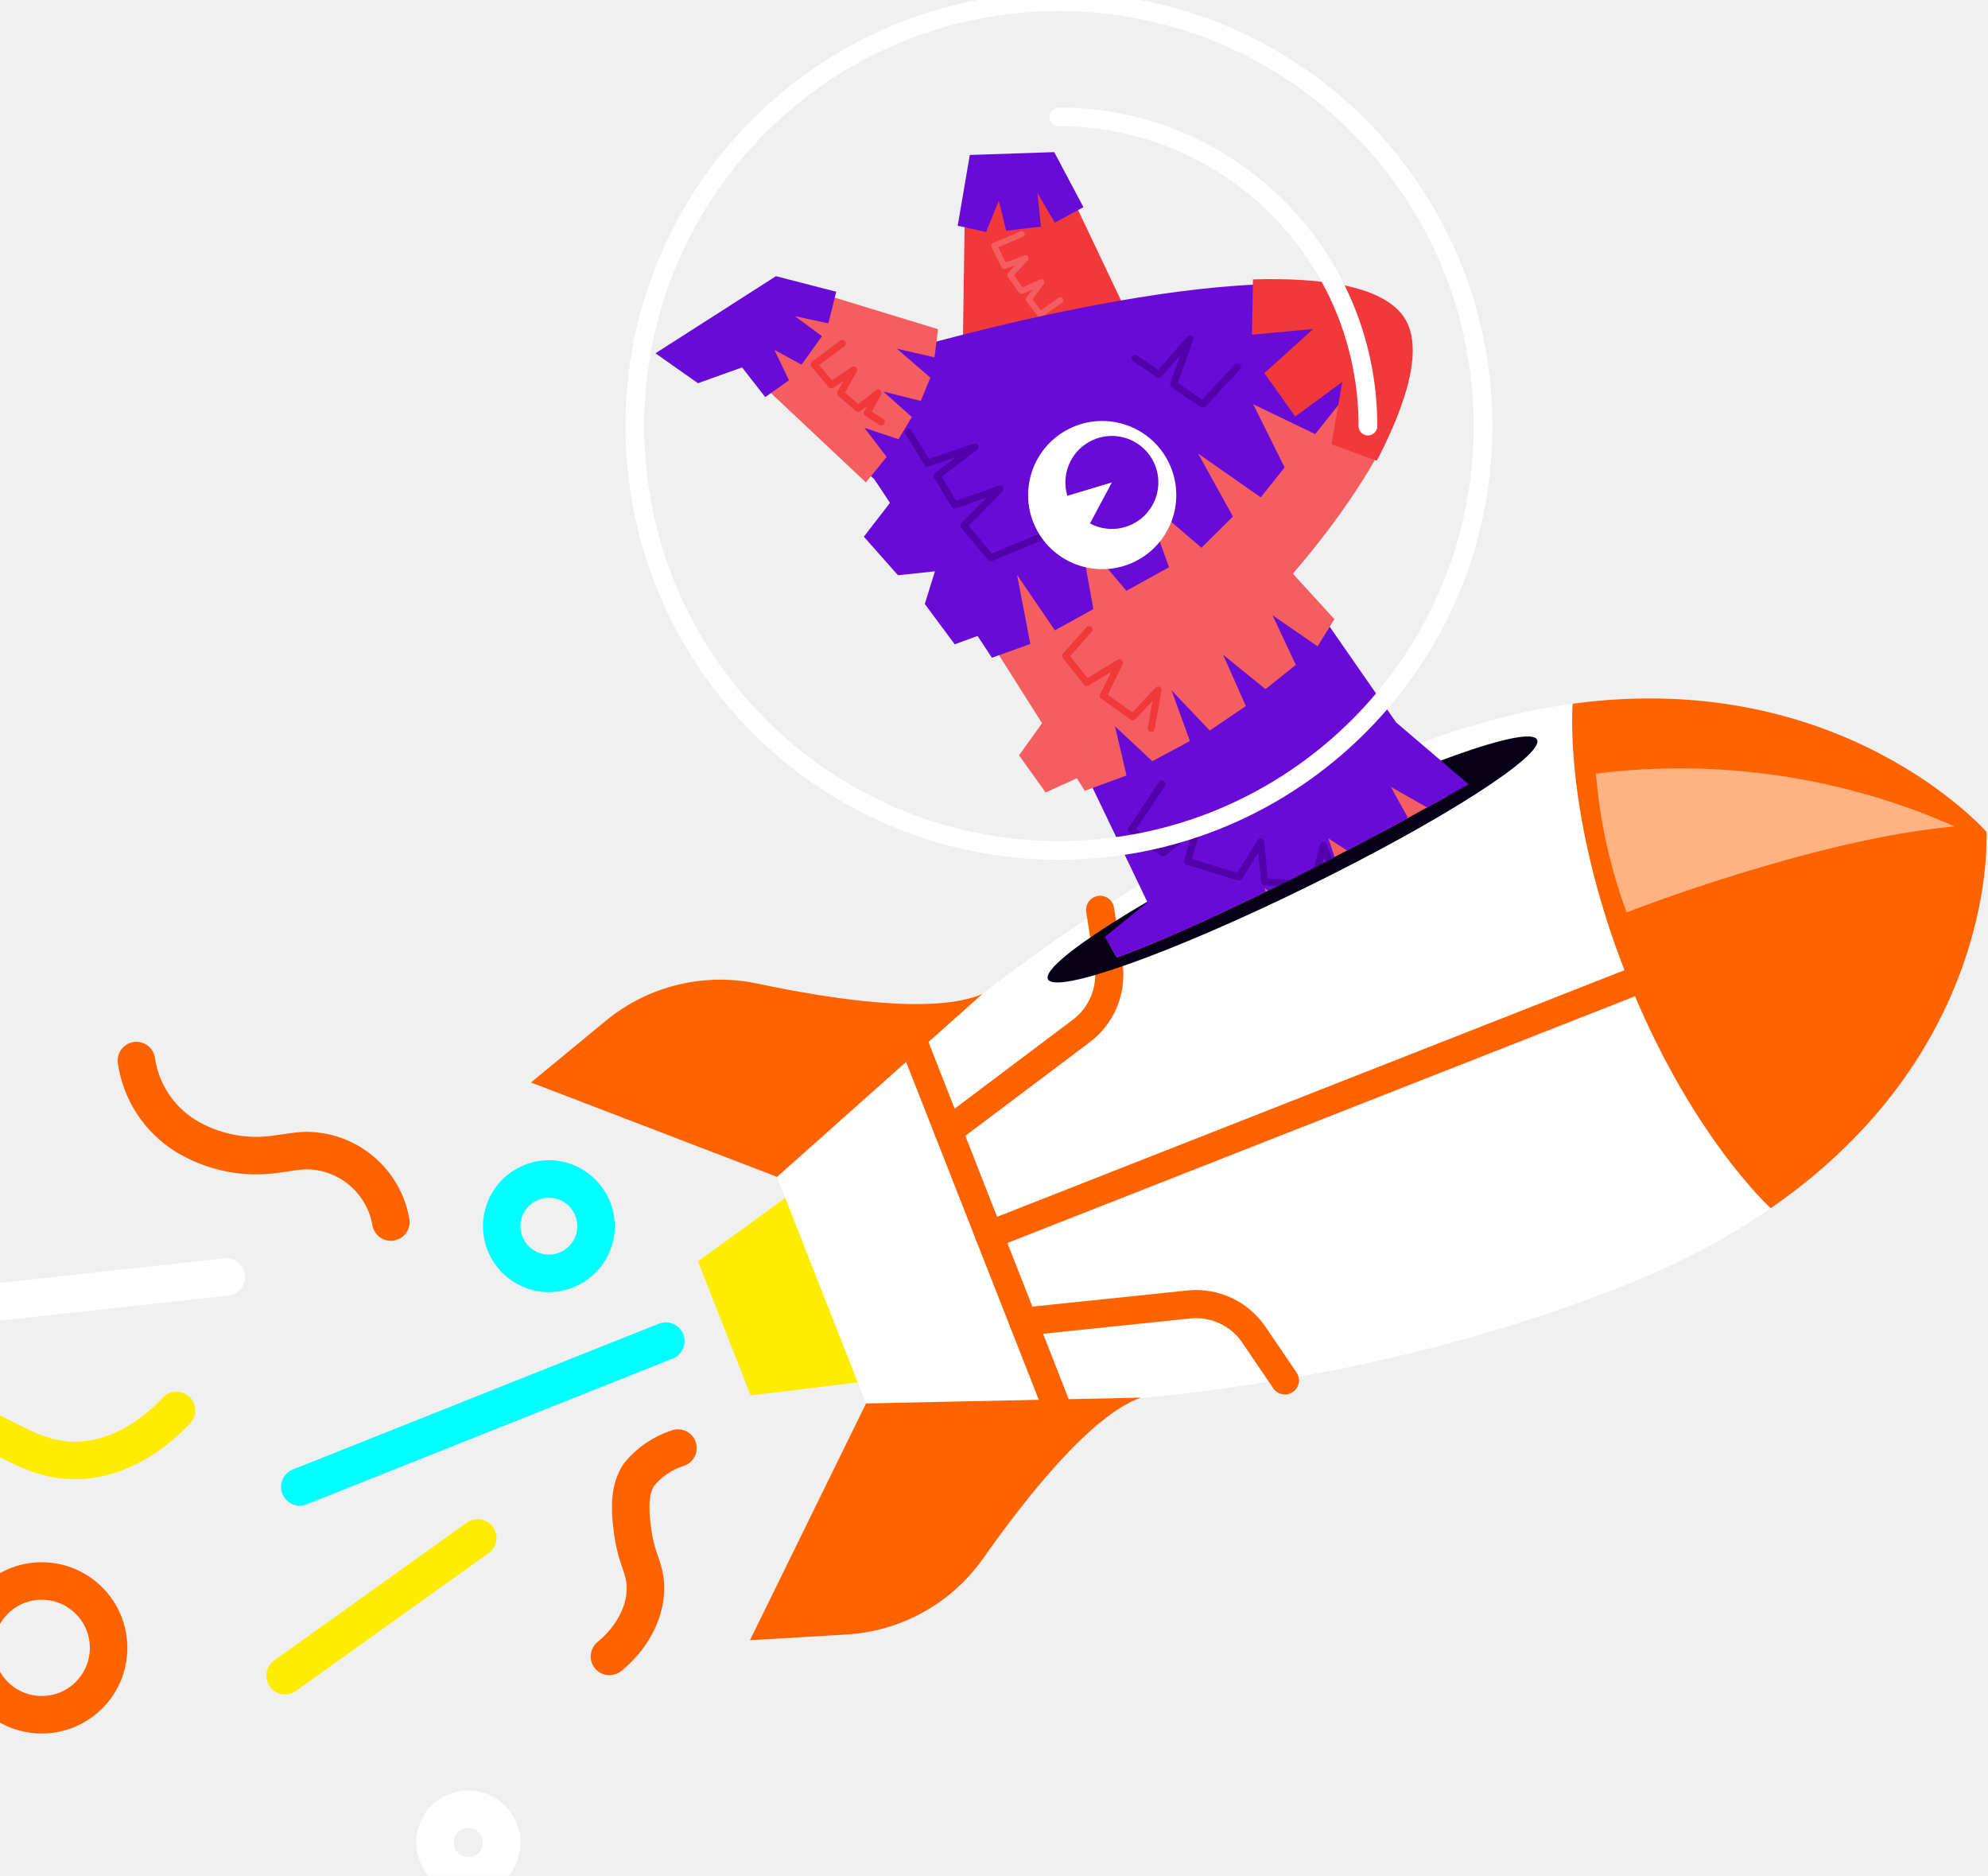
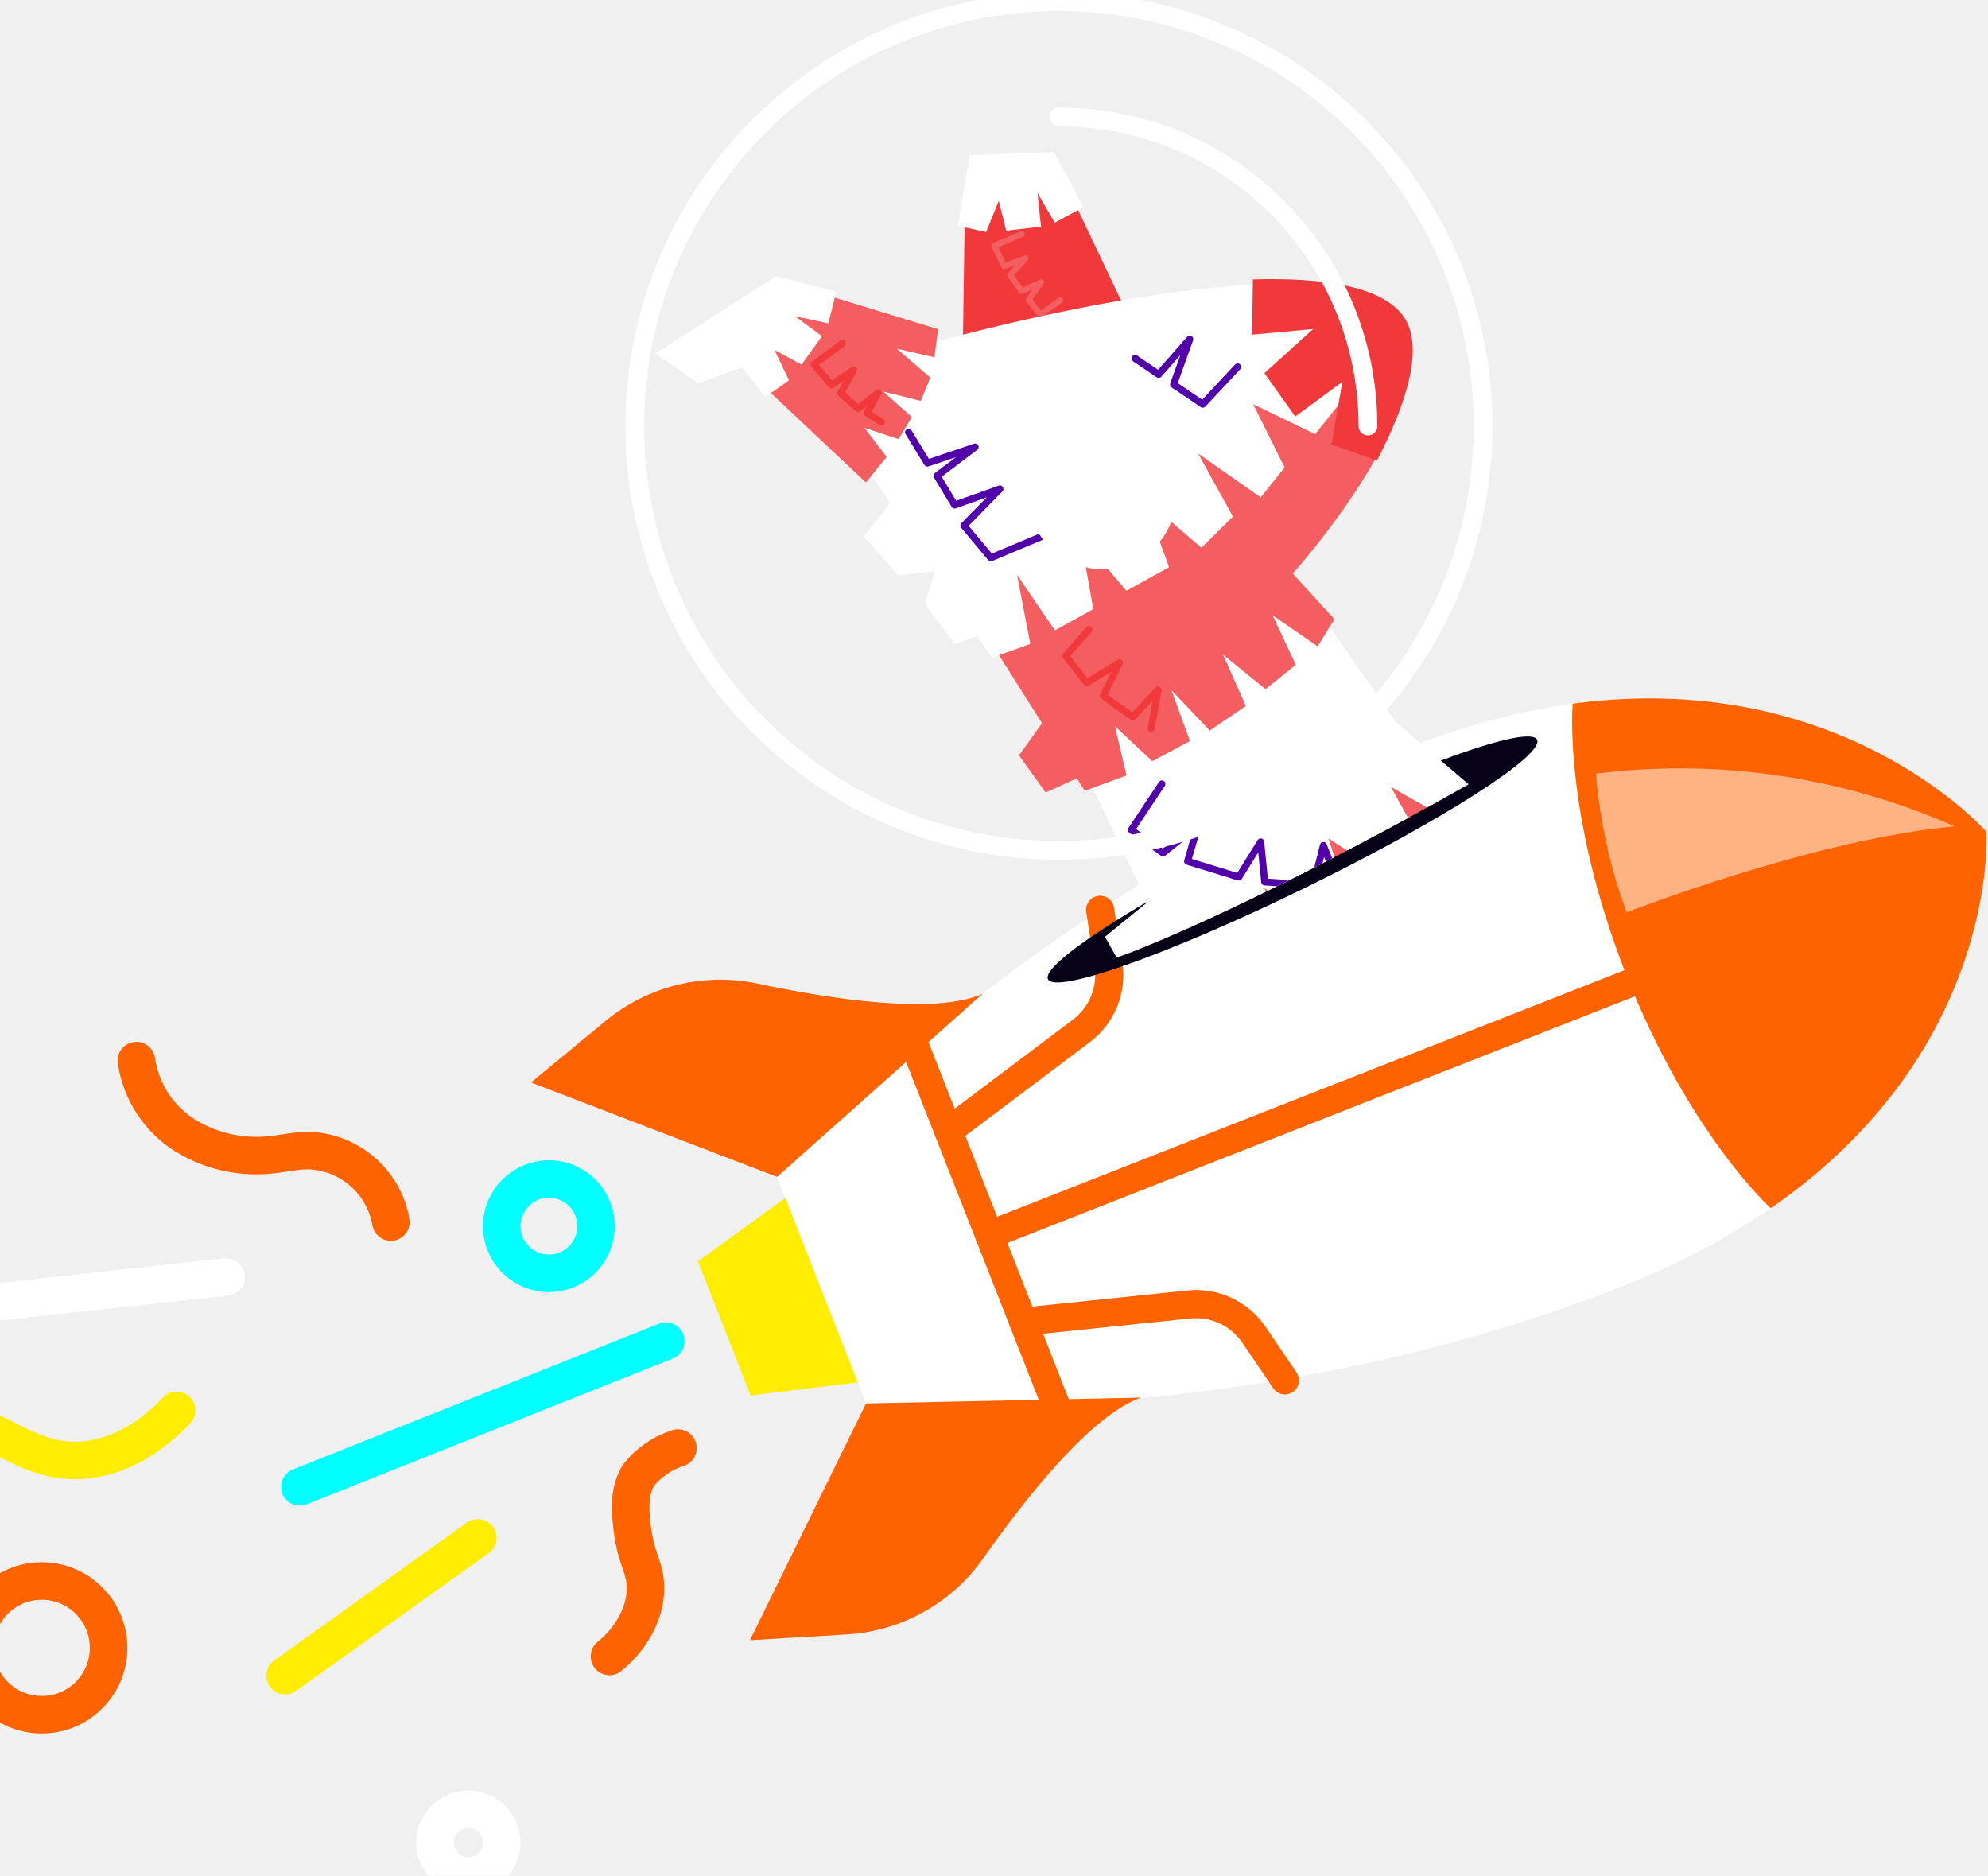
<svg xmlns="http://www.w3.org/2000/svg" width="212" height="200" viewBox="0 0 212 200">
  <defs>
    <clipPath id="a">
      <rect width="212" height="200" transform="translate(1682 3650)" fill="#fff" />
    </clipPath>
    <clipPath id="b">
      <path d="M119.126,688.916,90.911,639.61l-18.18-16.443,9.342-11.676,17.606,4.244,1.877-15.349,13.532-1.221,8.347,15.347,28.725,3,.628,18.25-10.037,12.871,14.978,21.208C131.339,684.8,119.126,688.916,119.126,688.916Z" transform="translate(-72.731 -599.165)" fill="none" />
    </clipPath>
  </defs>
  <g transform="translate(-1682 -3650)" clip-path="url(#a)">
    <g transform="translate(1657.825 3650.184)">
      <path d="M96.712,733.591l-16.628,2.026-5.616-14.3,13.559-9.84Z" transform="translate(24.139 -587.001)" fill="#ffed00" />
      <path d="M172.888,724.04c-41.022,16.124-80.527,12.349-80.527,12.349L82.9,712.308s27.44-30.087,67.4-45.792,61.577,9,61.577,9S213.91,707.916,172.888,724.04Z" transform="translate(24.134 -587.001)" fill="#fff" />
      <path d="M101.181,707.423l14.19-10.682a7.462,7.462,0,0,0,2.887-7.087l-.889-5.82" transform="translate(24.125 -587.001)" fill="none" stroke="#ff6300" stroke-linecap="round" stroke-linejoin="round" stroke-width="3" />
      <path d="M109.168,727.754l17.663-1.838a7.451,7.451,0,0,1,6.936,3.226l3.308,4.869" transform="translate(24.122 -587.001)" fill="none" stroke="#ff6300" stroke-linecap="round" stroke-linejoin="round" stroke-width="3" />
      <ellipse cx="29.038" cy="3.307" rx="29.038" ry="3.307" transform="translate(134.476 101.265) rotate(-26.094)" fill="#070117" />
      <path d="M188.917,715.653c24.455-16.91,23-40.139,23-40.139s-15.365-17.554-44.126-13.658c0,0-1.041,11.7,5.678,28.818S188.917,715.653,188.917,715.653Z" transform="translate(24.093 -587.001)" fill="#ff6300" />
      <path d="M104.8,692.8c-5.139,2.245-16.127.568-23.963-1.094a19.19,19.19,0,0,0-16.205,3.956l-7.981,6.583,26.244,10.065Z" transform="translate(24.147 -587.001)" fill="#ff6300" />
      <path d="M121.713,735.848c-5.292,1.855-12.2,10.566-16.811,17.12a19.2,19.2,0,0,1-14.564,8.138l-10.325.612,12.378-25.246Z" transform="translate(24.136 -587.001)" fill="#ff6300" />
      <line x2="15.428" y2="39.29" transform="translate(121.575 110.921)" fill="none" stroke="#ff6300" stroke-linecap="round" stroke-linejoin="round" stroke-width="3" />
      <line x1="68.293" y2="26.843" transform="translate(129.66 104.667)" fill="none" stroke="#ff6300" stroke-linecap="round" stroke-linejoin="round" stroke-width="3" />
      <path d="M170.274,669.312a72.331,72.331,0,0,1,38.247,5.627c-14.938,1.328-34.976,9.166-34.976,9.166A55.682,55.682,0,0,1,170.274,669.312Z" transform="translate(24.092 -587.001)" fill="#ffb383" />
      <path d="M18.814,737.213c-2.9,3.085-6.737,5.377-10.971,5.337-6.387-.06-9.686-5.721-17.609-4.77-6.088.73-10.969,5.356-14.421,10.426" transform="translate(24.187 -587.001)" fill="none" stroke="#ffed00" stroke-linecap="round" stroke-miterlimit="10" stroke-width="4" />
      <path d="M72.328,741.228a8.884,8.884,0,0,0-4.141,2.807c-1.04,1.555-.989,3.579-.77,5.437a17.035,17.035,0,0,0,.54,2.863c.236.794.563,1.561.745,2.368.729,3.254-1.081,6.659-3.679,8.747" transform="translate(24.143 -587.001)" fill="none" stroke="#ff6300" stroke-linecap="round" stroke-miterlimit="10" stroke-width="4" />
      <path d="M14.554,699.91a11.35,11.35,0,0,0,5.2,7.993,14.5,14.5,0,0,0,9.442,2.021c1.163-.136,2.316-.393,3.487-.42a9.2,9.2,0,0,1,9.007,7.623" transform="translate(24.168 -587.001)" fill="none" stroke="#ff6300" stroke-linecap="round" stroke-miterlimit="10" stroke-width="4" />
      <line x1="39.03" y2="15.544" transform="translate(56.146 142.824)" fill="none" stroke="aqua" stroke-linecap="round" stroke-miterlimit="10" stroke-width="4" />
      <line x1="20.54" y2="14.695" transform="translate(54.581 163.805)" fill="none" stroke="#ffed00" stroke-linecap="round" stroke-miterlimit="10" stroke-width="4" />
      <line x1="34.785" y2="3.794" transform="translate(13.509 135.987)" fill="none" stroke="#fff" stroke-linecap="round" stroke-miterlimit="10" stroke-width="4" />
      <ellipse cx="5.028" cy="5.03" rx="5.028" ry="5.03" transform="translate(77.678 125.536)" fill="none" stroke="aqua" stroke-linecap="round" stroke-miterlimit="10" stroke-width="4" />
      <ellipse cx="7.127" cy="7.131" rx="7.127" ry="7.131" transform="translate(21.501 168.403)" fill="none" stroke="#ff6300" stroke-linecap="round" stroke-miterlimit="10" stroke-width="4" />
      <ellipse cx="3.555" cy="3.557" rx="3.555" ry="3.557" transform="translate(70.568 192.743)" fill="none" stroke="#fff" stroke-linecap="round" stroke-miterlimit="10" stroke-width="4" />
      <g transform="translate(96.87 12.164)">
        <g transform="translate(0)" clip-path="url(#b)">
          <g transform="translate(3.584 3.873)">
            <path d="M102.5,703.438a7.406,7.406,0,0,0-9.017-.279,6.609,6.609,0,0,0-2.56,3.745,8.368,8.368,0,0,0,.277,4.669c.061.2.137.389.207.583l.259.687c.17.463.336.93.493,1.4.313.946.6,1.911.83,2.912a19.782,19.782,0,0,1,.485,3.129,11.491,11.491,0,0,1-.252,3.458,8.416,8.416,0,0,1-.659,1.8,7.734,7.734,0,0,1-1.112,1.636,9.747,9.747,0,0,1-2.955,2.208,20.731,20.731,0,0,1-2.993,1.188c-.966.312-1.893.573-2.784.841l-1.274-4.8a32.873,32.873,0,0,0,5.074-1.4,5.373,5.373,0,0,0,1.674-1.051,3.561,3.561,0,0,0,.915-1.527,7.279,7.279,0,0,0,.287-2.193,15.672,15.672,0,0,0-.235-2.519c-.141-.862-.342-1.736-.572-2.61-.115-.437-.241-.875-.371-1.312l-.2-.661c-.078-.257-.16-.512-.226-.774a13.107,13.107,0,0,1-.458-3.245A10.777,10.777,0,0,1,87.809,706a9.7,9.7,0,0,1,1.564-3,9.816,9.816,0,0,1,2.471-2.261,10.164,10.164,0,0,1,6.288-1.573,9.853,9.853,0,0,1,3.155.79,10.048,10.048,0,0,1,2.7,1.747Z" transform="translate(-76.32 -603.038)" fill="#5200a9" />
            <g transform="translate(77.954 72.099)">
              <path d="M178.232,681.57l-22.719-6.432-.781,4.014,3.752,1.709-3.986.678-.157,2.906,4.194,1.024-4.228,1.065.286,2.822,4.865,1.088-4.2,1.143,1.139,2.989,21.423-3.047Z" transform="translate(-154.309 -675.137)" fill="#e2cc00" />
-               <path d="M180.533,691l-11.875,2.5-1.113-4.228,3.7-1.105-3.763-.507.476-3.923,3.472-.015-3.081-2.215,1.438-2.949,11.56,3.657Z" transform="translate(-154.316 -675.137)" fill="#690bd6" />
+               <path d="M180.533,691l-11.875,2.5-1.113-4.228,3.7-1.105-3.763-.507.476-3.923,3.472-.015-3.081-2.215,1.438-2.949,11.56,3.657Z" transform="translate(-154.316 -675.137)" fill="#fff" />
            </g>
            <g transform="translate(44.479 103.335)">
              <path d="M145.21,727.393l-10.774-21.019-3.468,2.163,1.306,3.912-3.212-2.456-2.232,1.865,2.109,3.769-3.66-2.371-1.87,2.132,2.519,4.3-3.7-2.3-1.411,2.871,16.826,13.611Z" transform="translate(-120.818 -706.373)" fill="#e2cc00" />
-               <path d="M139.878,735.5l-9.921-6.992,2.335-3.7,3.328,1.955-2.193-3.1,3.194-2.325L139,723.871l-.479-3.765,3.137-.956,5.2,10.957Z" transform="translate(-120.823 -706.373)" fill="#690bd6" />
+               <path d="M139.878,735.5l-9.921-6.992,2.335-3.7,3.328,1.955-2.193-3.1,3.194-2.325L139,723.871l-.479-3.765,3.137-.956,5.2,10.957Z" transform="translate(-120.823 -706.373)" fill="#fff" />
            </g>
            <g transform="translate(25.852)">
              <path d="M102.977,606.721l-.268,18.236,17.617-4.566-7.563-15.927Z" transform="translate(-102.182 -603.038)" fill="#f1393b" />
-               <path d="M112.474,603.038l3.113,5.87-3.057,1.653-1.841-3.156.373,3.576-3.713.437-.789-3.191-1.348,3.329-3.032-.665,1.29-7.549Z" transform="translate(-102.182 -603.038)" fill="#690bd6" />
+               <path d="M112.474,603.038l3.113,5.87-3.057,1.653-1.841-3.156.373,3.576-3.713.437-.789-3.191-1.348,3.329-3.032-.665,1.29-7.549Z" transform="translate(-102.182 -603.038)" fill="#fff" />
              <path d="M110.755,620.557l-.015-.018-1.225-1.581a.317.317,0,0,1-.007-.379l.639-.893-1.024.463a.317.317,0,0,1-.39-.106l-1.211-1.72a.318.318,0,0,1,.026-.4l.749-.811-1.043.388a.319.319,0,0,1-.395-.157l-1.077-2.181a.317.317,0,0,1,.161-.433l2.944-1.242a.317.317,0,1,1,.247.584l-2.634,1.111.8,1.623,2.018-.75a.317.317,0,0,1,.343.513l-1.473,1.6.914,1.3,1.86-.841a.317.317,0,0,1,.389.473l-1.188,1.661.894,1.153,1.875-1.339a.317.317,0,1,1,.369.516l-2.123,1.517A.317.317,0,0,1,110.755,620.557Z" transform="translate(-102.183 -603.038)" fill="#f45e60" />
            </g>
-             <path d="M102.971,707.4l6.372,19.117,4.183-.013,15.052-6.353,1.13-3.335L132.1,718.2l4.588-2.537-.873-3.012,3.331,1.652,4.468-3.211-.935-3.121,3.382,1.6,4.858-3.783-.7-3.125,5.268-1.015,4.668-11.608-1.915-2.508,3.734.009,2.563-5.358-4.378-3.119-10.2-5.5Z" transform="translate(-76.33 -603.038)" fill="#690bd6" />
+             <path d="M102.971,707.4l6.372,19.117,4.183-.013,15.052-6.353,1.13-3.335L132.1,718.2l4.588-2.537-.873-3.012,3.331,1.652,4.468-3.211-.935-3.121,3.382,1.6,4.858-3.783-.7-3.125,5.268-1.015,4.668-11.608-1.915-2.508,3.734.009,2.563-5.358-4.378-3.119-10.2-5.5Z" transform="translate(-76.33 -603.038)" fill="#fff" />
            <path d="M102.447,704.633a4.049,4.049,0,0,0-1.983-.979,5.514,5.514,0,0,0-2.325.081,6.813,6.813,0,0,0-3.883,2.617,5.987,5.987,0,0,0-1.037,4.36,8.416,8.416,0,0,0,.674,2.3c.08.189.176.375.266.562l.331.671c.217.451.43.906.635,1.367a28.875,28.875,0,0,1,1.971,5.881,15.314,15.314,0,0,1,.332,3.314,10.471,10.471,0,0,1-.65,3.556,9.344,9.344,0,0,1-2.022,3.17,12.873,12.873,0,0,1-2.788,2.144,49.7,49.7,0,0,1-5.527,2.532L84.591,731.6l2.728-.976a21.455,21.455,0,0,0,2.391-1.016,8.408,8.408,0,0,0,1.872-1.259,4.921,4.921,0,0,0,1.171-1.611,8.274,8.274,0,0,0,.377-4.538,25.1,25.1,0,0,0-1.437-5.164c-.164-.43-.338-.86-.516-1.288L90.9,715.1c-.106-.255-.214-.506-.307-.768a11.855,11.855,0,0,1-.733-3.3,9.514,9.514,0,0,1,.376-3.456,8.981,8.981,0,0,1,1.633-3.066,9.628,9.628,0,0,1,5.74-3.378,8.064,8.064,0,0,1,3.418.111,6.793,6.793,0,0,1,1.635.666,6.422,6.422,0,0,1,1.4,1.094Z" transform="translate(-76.321 -603.038)" fill="#ffed00" />
            <path d="M103.4,702.761a6.094,6.094,0,0,0-4.035-2.63,10.405,10.405,0,0,0-5.177.293,9.9,9.9,0,0,0-4.339,2.674,8.034,8.034,0,0,0-2.068,4.414,10.078,10.078,0,0,0-.011,2.527c.029.214.051.428.093.642s.077.427.126.641.1.427.157.64l.043.164.053.188.106.378A25.311,25.311,0,0,1,89,715.828a14.459,14.459,0,0,1,.1,3.432,9.061,9.061,0,0,1-.391,1.877,6.765,6.765,0,0,1-.969,1.909,5.975,5.975,0,0,1-1.706,1.565,6.532,6.532,0,0,1-2.1.812,9.017,9.017,0,0,1-3.978-.154,10.4,10.4,0,0,1-1.817-.645,7.711,7.711,0,0,1-1.826-1.163l3.365-3.654a2.7,2.7,0,0,0,.636.473,5.579,5.579,0,0,0,.944.423,4.549,4.549,0,0,0,1.886.263,2.151,2.151,0,0,0,.682-.18,1.571,1.571,0,0,0,.51-.375,3.492,3.492,0,0,0,.716-1.7,10.54,10.54,0,0,0,.1-2.486,21.792,21.792,0,0,0-.361-2.7l-.146-.712c-.056-.269-.117-.535-.16-.809s-.091-.544-.122-.82-.058-.553-.082-.831a13.5,13.5,0,0,1,.175-3.385,11.476,11.476,0,0,1,1.117-3.262,11.185,11.185,0,0,1,2.046-2.762,12.857,12.857,0,0,1,5.786-3.238,13.069,13.069,0,0,1,6.548-.062,9.634,9.634,0,0,1,3.085,1.4,7.675,7.675,0,0,1,2.335,2.571Z" transform="translate(-76.317 -603.038)" fill="#ffed00" />
            <path d="M161.454,678.46s-7.152-6.211-9.4-9.51l-8.844-13.119L119.064,673.5l6.215,8.582-20.8,16.386c-4.426,5.808-1.95,13.428-1.95,13.428l3.629.711,2.2-4.461,1.938,4.94,4.511-.279,1.159-4.913,3.017,4.027,4.177-1.6-.452-5.683,5.489,3.085,4.038-2.708-1.162-5.557,4.512,2.884,4.859-3.32-1.226-4.86,4.872,2.522,3.46-2.467-1.228-5.8,5.942,1.578,3.355-3.516-2.553-4.5,5.74.839Z" transform="translate(-76.33 -603.038)" fill="#f45e60" />
-             <path d="M148.824,620.835c-7.068-8.959-50.47,2.836-50.47,2.836l-15.872-6.512-5.364,6.293,16.144,14.432,22.191,30.643L122.4,683.02,104.9,697.287l-3.14,3.824,7.359.181L111.4,696.2l1.618,4.287,6.206-2.081-.187-5.078,3.521,3.234,5.259-3.51-1.457-5.2,5.627,3.5,5.021-4.279-2.139-5.576,4.992,4,3.937-2.928-2.1-6.349,6.017,3.882,3.828-3.619-3.178-5.752,5.9,3.344,2.629-3.42-7.969-6.8L137.9,647.973S153.975,627.367,148.824,620.835Z" transform="translate(-76.317 -603.038)" fill="#690bd6" />
+             <path d="M148.824,620.835c-7.068-8.959-50.47,2.836-50.47,2.836l-15.872-6.512-5.364,6.293,16.144,14.432,22.191,30.643L122.4,683.02,104.9,697.287l-3.14,3.824,7.359.181L111.4,696.2l1.618,4.287,6.206-2.081-.187-5.078,3.521,3.234,5.259-3.51-1.457-5.2,5.627,3.5,5.021-4.279-2.139-5.576,4.992,4,3.937-2.928-2.1-6.349,6.017,3.882,3.828-3.619-3.178-5.752,5.9,3.344,2.629-3.42-7.969-6.8L137.9,647.973S153.975,627.367,148.824,620.835Z" transform="translate(-76.317 -603.038)" fill="#fff" />
            <path d="M93.14,635.424l22.587,35.721,4.451-1.641-1.231-5.24,3.98,3.72,4.016-2.148-1.972-5.416,4.084,4.3L132.9,662.1l-2.422-5.465L135,660.3l3.231-2.582-2.483-5.3,4.807,3.32,1.793-2.9-4.443-4.855s16.045-17.892,11.564-26S93.14,635.424,93.14,635.424Z" transform="translate(-76.325 -603.038)" fill="#f45e60" />
-             <path d="M98.357,623.671l-11.682-4.793-3,10.434,9.589,8.572,12.554,19.071,4.1-1.475-1.418-7.363,4.036,5.915,4.1-2.265-1.4-7.785,4.923,5.834,4.552-2.518-2.656-7.3,6.11,5.224,3.357-3.325-3.711-6.717,6.676,4.672,2.546-3.191-3.352-6.741,6.609,3.189,3.912-4.9-3.662-5.238,5.486,2.132,2.335-3.3-.253-2.372C137.793,612.346,98.357,623.671,98.357,623.671Z" transform="translate(-76.321 -603.038)" fill="#690bd6" />
+             <path d="M98.357,623.671l-11.682-4.793-3,10.434,9.589,8.572,12.554,19.071,4.1-1.475-1.418-7.363,4.036,5.915,4.1-2.265-1.4-7.785,4.923,5.834,4.552-2.518-2.656-7.3,6.11,5.224,3.357-3.325-3.711-6.717,6.676,4.672,2.546-3.191-3.352-6.741,6.609,3.189,3.912-4.9-3.662-5.238,5.486,2.132,2.335-3.3-.253-2.372C137.793,612.346,98.357,623.671,98.357,623.671Z" transform="translate(-76.321 -603.038)" fill="#fff" />
            <path d="M96.618,633.109a.373.373,0,0,1,.639-.385l1.854,3.029,4.813-1.625a.373.373,0,0,1,.344.65l-3.8,2.875,1.551,2.564,4.539-1.617a.374.374,0,0,1,.439.151.38.38,0,0,1-.049.462l-3.605,3.669,2.474,2.964,5.268-2.205a.373.373,0,0,1,.287.688l-5.521,2.311a.373.373,0,0,1-.43-.105l-2.866-3.435a.374.374,0,0,1,.02-.5l2.706-2.753-3.3,1.175a.373.373,0,0,1-.444-.159l-1.881-3.111a.364.364,0,0,1,.094-.491l2.238-1.693-2.921.986a.372.372,0,0,1-.437-.158l-2.01-3.282Z" transform="translate(-76.327 -603.038)" fill="#5200a9" />
            <g transform="translate(0.619 13.229)">
              <path d="M79.1,625.769l13.28,12.494,2.213-2.724-2.371-3.1,3.63,1.211,1.425-2.356-3.045-2.725,4,1,1.019-2.483L95.675,624l4.017.92.381-3-16.044-4.9Z" transform="translate(-76.937 -616.268)" fill="#f45e60" />
-               <path d="M82.782,616.268l6.432,1.658-.841,3.373-3.57-.768,2.891,2.135L85.513,625.7l-2.887-1.569,1.548,3.241-2.535,1.791-4.7-6.043Z" transform="translate(-76.936 -616.268)" fill="#690bd6" />
+               <path d="M82.782,616.268l6.432,1.658-.841,3.373-3.57-.768,2.891,2.135L85.513,625.7l-2.887-1.569,1.548,3.241-2.535,1.791-4.7-6.043Z" transform="translate(-76.936 -616.268)" fill="#fff" />
              <path d="M86.492,625.736a.336.336,0,0,1,0-.1.368.368,0,0,1,.147-.256l3.012-2.243a.373.373,0,1,1,.445.6L87.4,625.746l1.369,1.628,2.092-1.422a.373.373,0,0,1,.536.489l-1.234,2.235,1.405,1.223,1.888-1.481a.372.372,0,0,1,.556.473l-1.006,1.83,1.253.8a.373.373,0,0,1-.4.627l-1.545-.993a.372.372,0,0,1-.125-.493l.295-.537-.7.546a.372.372,0,0,1-.474-.012l-1.864-1.623a.372.372,0,0,1-.082-.461l.628-1.136-1.082.735a.373.373,0,0,1-.495-.068l-1.84-2.188A.363.363,0,0,1,86.492,625.736Z" transform="translate(-76.941 -616.268)" fill="#f1393b" />
            </g>
            <g transform="translate(72.478 82.613)">
              <path d="M174.214,702.032,157.2,685.651l-2.578,3.173,2.505,3.276-3.835-1.28-1.506,2.489,3.218,2.88-4.231-1.053L149.7,697.76l3.779,3.253-4.244-.972-.4,3.174,20.332,7.408Z" transform="translate(-148.831 -685.651)" fill="#ffed00" />
-               <path d="M171.8,711.432l-11.653-3.391,1.009-4.254,3.782.768-3.081-2.221,2.267-3.236,3.07,1.623-1.675-3.406,2.657-1.924,8.475,8.674Z" transform="translate(-148.837 -685.651)" fill="#690bd6" />
+               <path d="M171.8,711.432l-11.653-3.391,1.009-4.254,3.782.768-3.081-2.221,2.267-3.236,3.07,1.623-1.675-3.406,2.657-1.924,8.475,8.674Z" transform="translate(-148.837 -685.651)" fill="#fff" />
              <path d="M159.189,700.172a.369.369,0,0,1-.235.016l-2.155-.555-.375,1.128a.372.372,0,1,1-.707-.235l.484-1.458a.373.373,0,0,1,.447-.244l.727.188-.823-.633a.374.374,0,0,1-.106-.463l1.173-2.334a.371.371,0,0,1,.427-.193l1.411.367-1.1-.975a.372.372,0,0,1-.056-.5l1.756-2.457a.374.374,0,0,1,.538-.073l3.081,2.5a.373.373,0,0,1-.469.58l-2.775-2.249-1.331,1.861,2.016,1.785a.372.372,0,0,1-.341.639l-2.627-.683-.9,1.789,2.024,1.557a.373.373,0,0,1-.085.64Z" transform="translate(-148.834 -685.651)" fill="#e2cc00" />
            </g>
            <path d="M149.578,620.347c-2.4-3.038-8.521-3.947-15.9-3.737l-.1,5.894,6.523-.6-5.2,4.7,3.286,4.626,5.025-3.692-1.165,6.664,4.846,1.742C150.034,629.9,152.132,623.584,149.578,620.347Z" transform="translate(-76.345 -603.038)" fill="#f1393b" />
            <path d="M120.81,625.266a.373.373,0,0,1,.5-.542l2.253,1.525,3.1-3.522a.372.372,0,0,1,.63.372l-1.636,4.569,2.61,1.767,3.506-3.756a.373.373,0,0,1,.545.509l-3.724,3.988a.372.372,0,0,1-.481.054L125,628.124a.374.374,0,0,1-.142-.435l1.077-3.009-2.032,2.308a.373.373,0,0,1-.489.063l-2.525-1.71A.368.368,0,0,1,120.81,625.266Z" transform="translate(-76.339 -603.038)" fill="#5200a9" />
            <path d="M115.672,659.865l-.023-.026-2.248-2.855a.372.372,0,0,1,.014-.478l2.5-2.812a.373.373,0,0,1,.557.5l-2.293,2.578,1.851,2.35,3.212-1.958a.372.372,0,0,1,.529.481l-1.587,3.253,2.619,1.869,2.486-2.634a.372.372,0,0,1,.637.322l-.745,4.125a.373.373,0,0,1-.734-.132l.523-2.892-1.848,1.959a.374.374,0,0,1-.488.047l-3.139-2.241a.373.373,0,0,1-.119-.467l1.167-2.391-2.407,1.467A.372.372,0,0,1,115.672,659.865Z" transform="translate(-76.335 -603.038)" fill="#f1393b" />
            <g transform="translate(51.242 101.002)">
-               <path d="M127.957,711.111l2.314,3.006,4.077-1.914-1.176-3.938,3.422,2.309,3.173-2.515-1.782-3.646,4.449,1.378" transform="translate(-127.584 -704.04)" fill="#690bd6" />
+               <path d="M127.957,711.111l2.314,3.006,4.077-1.914-1.176-3.938,3.422,2.309,3.173-2.515-1.782-3.646,4.449,1.378" transform="translate(-127.584 -704.04)" fill="#fff" />
              <path d="M130.413,714.461a.373.373,0,0,1-.438-.117l-2.314-3.006a.373.373,0,1,1,.591-.455l2.131,2.769L133.9,712l-1.084-3.63a.373.373,0,0,1,.566-.416l3.2,2.157,2.725-2.159-1.65-3.377a.373.373,0,0,1,.445-.519l4.449,1.378a.373.373,0,0,1-.22.712l-3.626-1.123,1.4,2.871a.373.373,0,0,1-.1.456l-3.173,2.514a.372.372,0,0,1-.44.017l-2.558-1.726.878,2.94a.373.373,0,0,1-.2.444l-4.076,1.914Z" transform="translate(-127.584 -704.04)" fill="#5200a9" />
            </g>
            <g transform="translate(32.593 112.469)">
              <path d="M122.96,739.242l5.33-23.013-4.045-.587-1.526,3.832-.869-3.951-2.908-.017-.821,4.241-1.266-4.174-2.8.421-.853,4.914-1.343-4.144-2.93,1.282L113,739.309Z" transform="translate(-108.926 -715.507)" fill="#ffed00" />
-               <path d="M113.656,741.988l-3.067-11.747,4.167-1.315,1.281,3.642.326-3.785,3.94.287.182,3.469,2.063-3.186,3.013,1.3-3.1,11.728Z" transform="translate(-108.927 -715.507)" fill="#690bd6" />
+               <path d="M113.656,741.988l-3.067-11.747,4.167-1.315,1.281,3.642.326-3.785,3.94.287.182,3.469,2.063-3.186,3.013,1.3-3.1,11.728Z" transform="translate(-108.927 -715.507)" fill="#fff" />
              <path d="M124,726.491a.379.379,0,0,1-.2.024.373.373,0,0,1-.316-.422l.507-3.536-2.28-.189-.5,2.647a.372.372,0,0,1-.724.035l-.762-2.606-2,.145-.3,2.537a.373.373,0,0,1-.728.061l-.629-2.136-1.159.257a.373.373,0,0,1-.161-.728l1.5-.332a.373.373,0,0,1,.438.259l.212.721.121-1.032a.372.372,0,0,1,.344-.328l2.6-.19a.373.373,0,0,1,.384.268l.41,1.4.271-1.447a.372.372,0,0,1,.4-.3l3.01.248a.372.372,0,0,1,.338.425l-.563,3.928A.374.374,0,0,1,124,726.491Z" transform="translate(-108.929 -715.507)" fill="#e2cc00" />
            </g>
            <g transform="translate(43.995 66.992)">
-               <path d="M123.971,670.4l-3.265,4.909,3.37,2.456,3.743-2.966-1.116,3.852,5.465,1.682,2.332-3.752.428,4.273,5.2.332,1.056-4.221,1.674,4.216,4.852-.579" transform="translate(-120.333 -670.03)" fill="#690bd6" />
+               <path d="M123.971,670.4l-3.265,4.909,3.37,2.456,3.743-2.966-1.116,3.852,5.465,1.682,2.332-3.752.428,4.273,5.2.332,1.056-4.221,1.674,4.216,4.852-.579" transform="translate(-120.333 -670.03)" fill="#fff" />
              <path d="M126.593,679.01a.373.373,0,0,1-.248-.46l.792-2.732-2.83,2.242a.372.372,0,0,1-.451.009l-3.369-2.456a.372.372,0,0,1-.091-.508l3.264-4.909a.373.373,0,0,1,.621.413l-3.067,4.612,2.853,2.079,3.521-2.79a.372.372,0,0,1,.589.4l-1.013,3.5L132,679.9l2.18-3.509a.373.373,0,0,1,.4-.166.369.369,0,0,1,.286.326l.4,3.959,4.576.292.98-3.92a.373.373,0,0,1,.337-.281.369.369,0,0,1,.371.234l1.568,3.949,4.568-.545a.373.373,0,0,1,.088.74l-4.852.579a.373.373,0,0,1-.391-.232l-1.246-3.141-.776,3.1a.373.373,0,0,1-.385.281l-5.2-.332a.372.372,0,0,1-.348-.334l-.319-3.185-1.754,2.823a.373.373,0,0,1-.426.16l-5.465-1.682Z" transform="translate(-120.333 -670.03)" fill="#5200a9" />
            </g>
            <path d="M133.313,697.742a.371.371,0,0,1-.377-.054l-2.619-2.114a.373.373,0,0,1,.468-.58l2.4,1.939,3.106-2.14-.4-3.737a.372.372,0,0,1,.512-.384l3.926,1.619,3.235-2.5-1.433-3.67a.373.373,0,0,1,.538-.456l3.594,2.15,1.538-1.12a.372.372,0,1,1,.439.6l-1.737,1.266a.372.372,0,0,1-.411.018l-2.872-1.717,1.139,2.916a.374.374,0,0,1-.12.431l-3.626,2.8a.376.376,0,0,1-.37.05L136.7,691.6l.356,3.335a.369.369,0,0,1-.159.346l-3.517,2.424A.386.386,0,0,1,133.313,697.742Z" transform="translate(-76.343 -603.038)" fill="#e2cc00" />
-             <path d="M103.839,705.715a5.394,5.394,0,0,0-4.086-.54A5.064,5.064,0,0,0,96.61,707.6,6.216,6.216,0,0,0,96,711.649a10.578,10.578,0,0,0,.572,2.159c.056.179.146.354.217.532s.142.355.234.528l.552,1.106a35.387,35.387,0,0,1,2.152,5.045,20.229,20.229,0,0,1,.72,2.789,12.554,12.554,0,0,1,.19,3.1,8.028,8.028,0,0,1-.975,3.4,6.866,6.866,0,0,1-.54.8c-.1.127-.2.259-.309.377l-.341.351a7.017,7.017,0,0,1-1.545,1.124,8.412,8.412,0,0,1-.833.4c-.279.1-.563.213-.843.284a9.8,9.8,0,0,1-1.673.326,12.279,12.279,0,0,1-3.243-.091l.917-4.884a5.949,5.949,0,0,0,3.555-.151,2.358,2.358,0,0,0,1.022-.827,3.619,3.619,0,0,0,.53-1.527,8.28,8.28,0,0,0,0-2.076,16,16,0,0,0-.434-2.27,31.752,31.752,0,0,0-1.632-4.617l-.528-1.256c-.1-.217-.168-.45-.25-.676s-.166-.45-.227-.688a13.94,13.94,0,0,1-.564-2.9,10.418,10.418,0,0,1,.172-3.05,8.5,8.5,0,0,1,1.2-2.9A8.025,8.025,0,0,1,96.3,703.8a7.9,7.9,0,0,1,8.762-.029Z" transform="translate(-76.324 -603.038)" fill="#690bd6" />
+             <path d="M103.839,705.715a5.394,5.394,0,0,0-4.086-.54A5.064,5.064,0,0,0,96.61,707.6,6.216,6.216,0,0,0,96,711.649a10.578,10.578,0,0,0,.572,2.159c.056.179.146.354.217.532s.142.355.234.528l.552,1.106a35.387,35.387,0,0,1,2.152,5.045,20.229,20.229,0,0,1,.72,2.789,12.554,12.554,0,0,1,.19,3.1,8.028,8.028,0,0,1-.975,3.4,6.866,6.866,0,0,1-.54.8c-.1.127-.2.259-.309.377l-.341.351a7.017,7.017,0,0,1-1.545,1.124,8.412,8.412,0,0,1-.833.4c-.279.1-.563.213-.843.284a9.8,9.8,0,0,1-1.673.326,12.279,12.279,0,0,1-3.243-.091l.917-4.884a5.949,5.949,0,0,0,3.555-.151,2.358,2.358,0,0,0,1.022-.827,3.619,3.619,0,0,0,.53-1.527,8.28,8.28,0,0,0,0-2.076,16,16,0,0,0-.434-2.27,31.752,31.752,0,0,0-1.632-4.617l-.528-1.256c-.1-.217-.168-.45-.25-.676s-.166-.45-.227-.688a13.94,13.94,0,0,1-.564-2.9,10.418,10.418,0,0,1,.172-3.05,8.5,8.5,0,0,1,1.2-2.9A8.025,8.025,0,0,1,96.3,703.8a7.9,7.9,0,0,1,8.762-.029Z" transform="translate(-76.324 -603.038)" fill="#fff" />
            <g transform="translate(33.352 28.662)">
              <path d="M121.477,646.489a7.9,7.9,0,1,1,2.99-10.773A7.9,7.9,0,0,1,121.477,646.489Z" transform="translate(-109.685 -631.701)" fill="#fff" />
-               <path d="M116.186,633.944a4.962,4.962,0,0,0-2.309,5.742l4.749-1.424-2.337,4.374a4.959,4.959,0,1,0-.1-8.692Z" transform="translate(-109.687 -631.701)" fill="#690bd6" />
+               <path d="M116.186,633.944a4.962,4.962,0,0,0-2.309,5.742l4.749-1.424-2.337,4.374a4.959,4.959,0,1,0-.1-8.692Z" transform="translate(-109.687 -631.701)" fill="#fff" />
            </g>
          </g>
        </g>
      </g>
-       <path d="M82.778,616.268l-12.845,8.221,4.533,3.193,6.263-2.247Z" transform="translate(24.141 -587.001)" fill="#690bd6" />
-       <path d="M96.3,638.7l-4.137,5.345,3.643,4.113,3.942-.421-1.084,3.483,3.192,4.3,5.319-1.948Z" transform="translate(24.13 -587.001)" fill="#690bd6" />
+       <path d="M82.778,616.268l-12.845,8.221,4.533,3.193,6.263-2.247Z" transform="translate(24.141 -587.001)" fill="#fff" />
+       <path d="M96.3,638.7l-4.137,5.345,3.643,4.113,3.942-.421-1.084,3.483,3.192,4.3,5.319-1.948Z" transform="translate(24.13 -587.001)" fill="#fff" />
      <path d="M112.151,662.57l-3.428,4.792,2.837,3.959,5.674-2.582Z" transform="translate(24.122 -587.001)" fill="#f45e60" />
      <ellipse cx="45.226" cy="45.248" rx="45.226" ry="45.248" transform="translate(91.874)" fill="none" stroke="#fff" stroke-linecap="round" stroke-linejoin="round" stroke-width="2" />
      <path d="M145.932,632.249a32.959,32.959,0,0,0-32.951-32.967" transform="translate(24.12 -587.001)" fill="none" stroke="#fff" stroke-linecap="round" stroke-linejoin="round" stroke-width="2" />
    </g>
  </g>
</svg>
